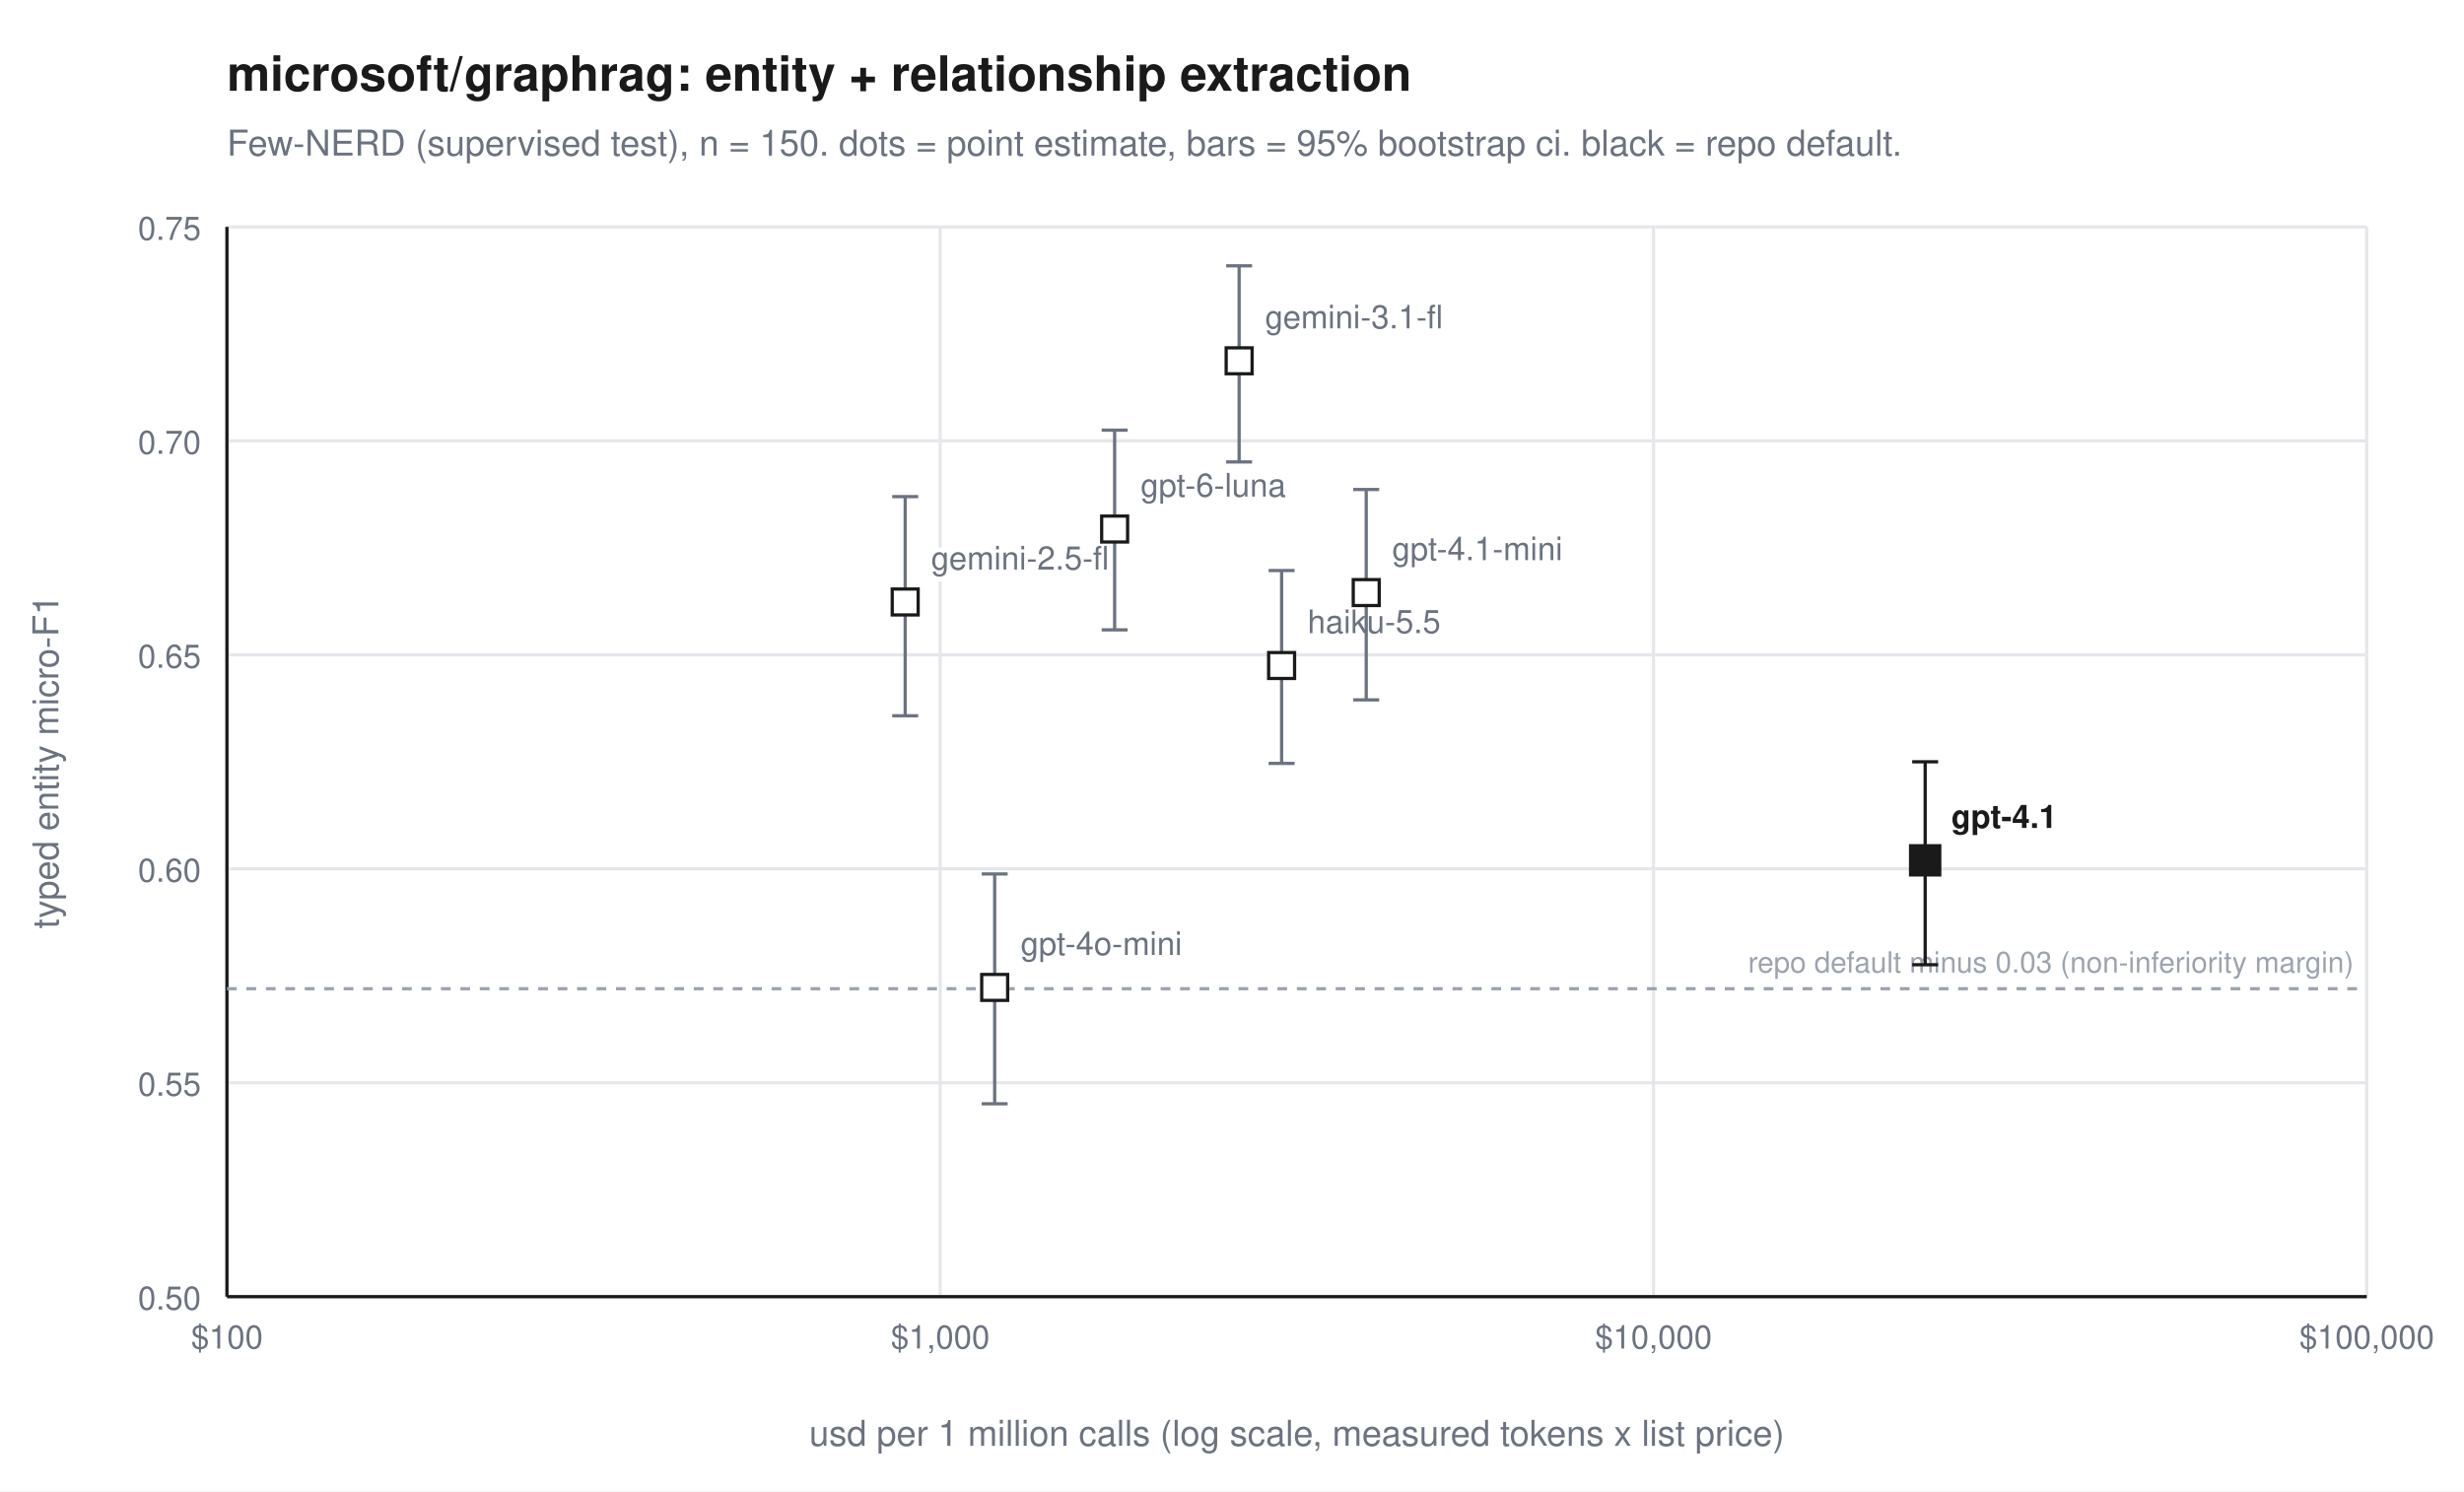
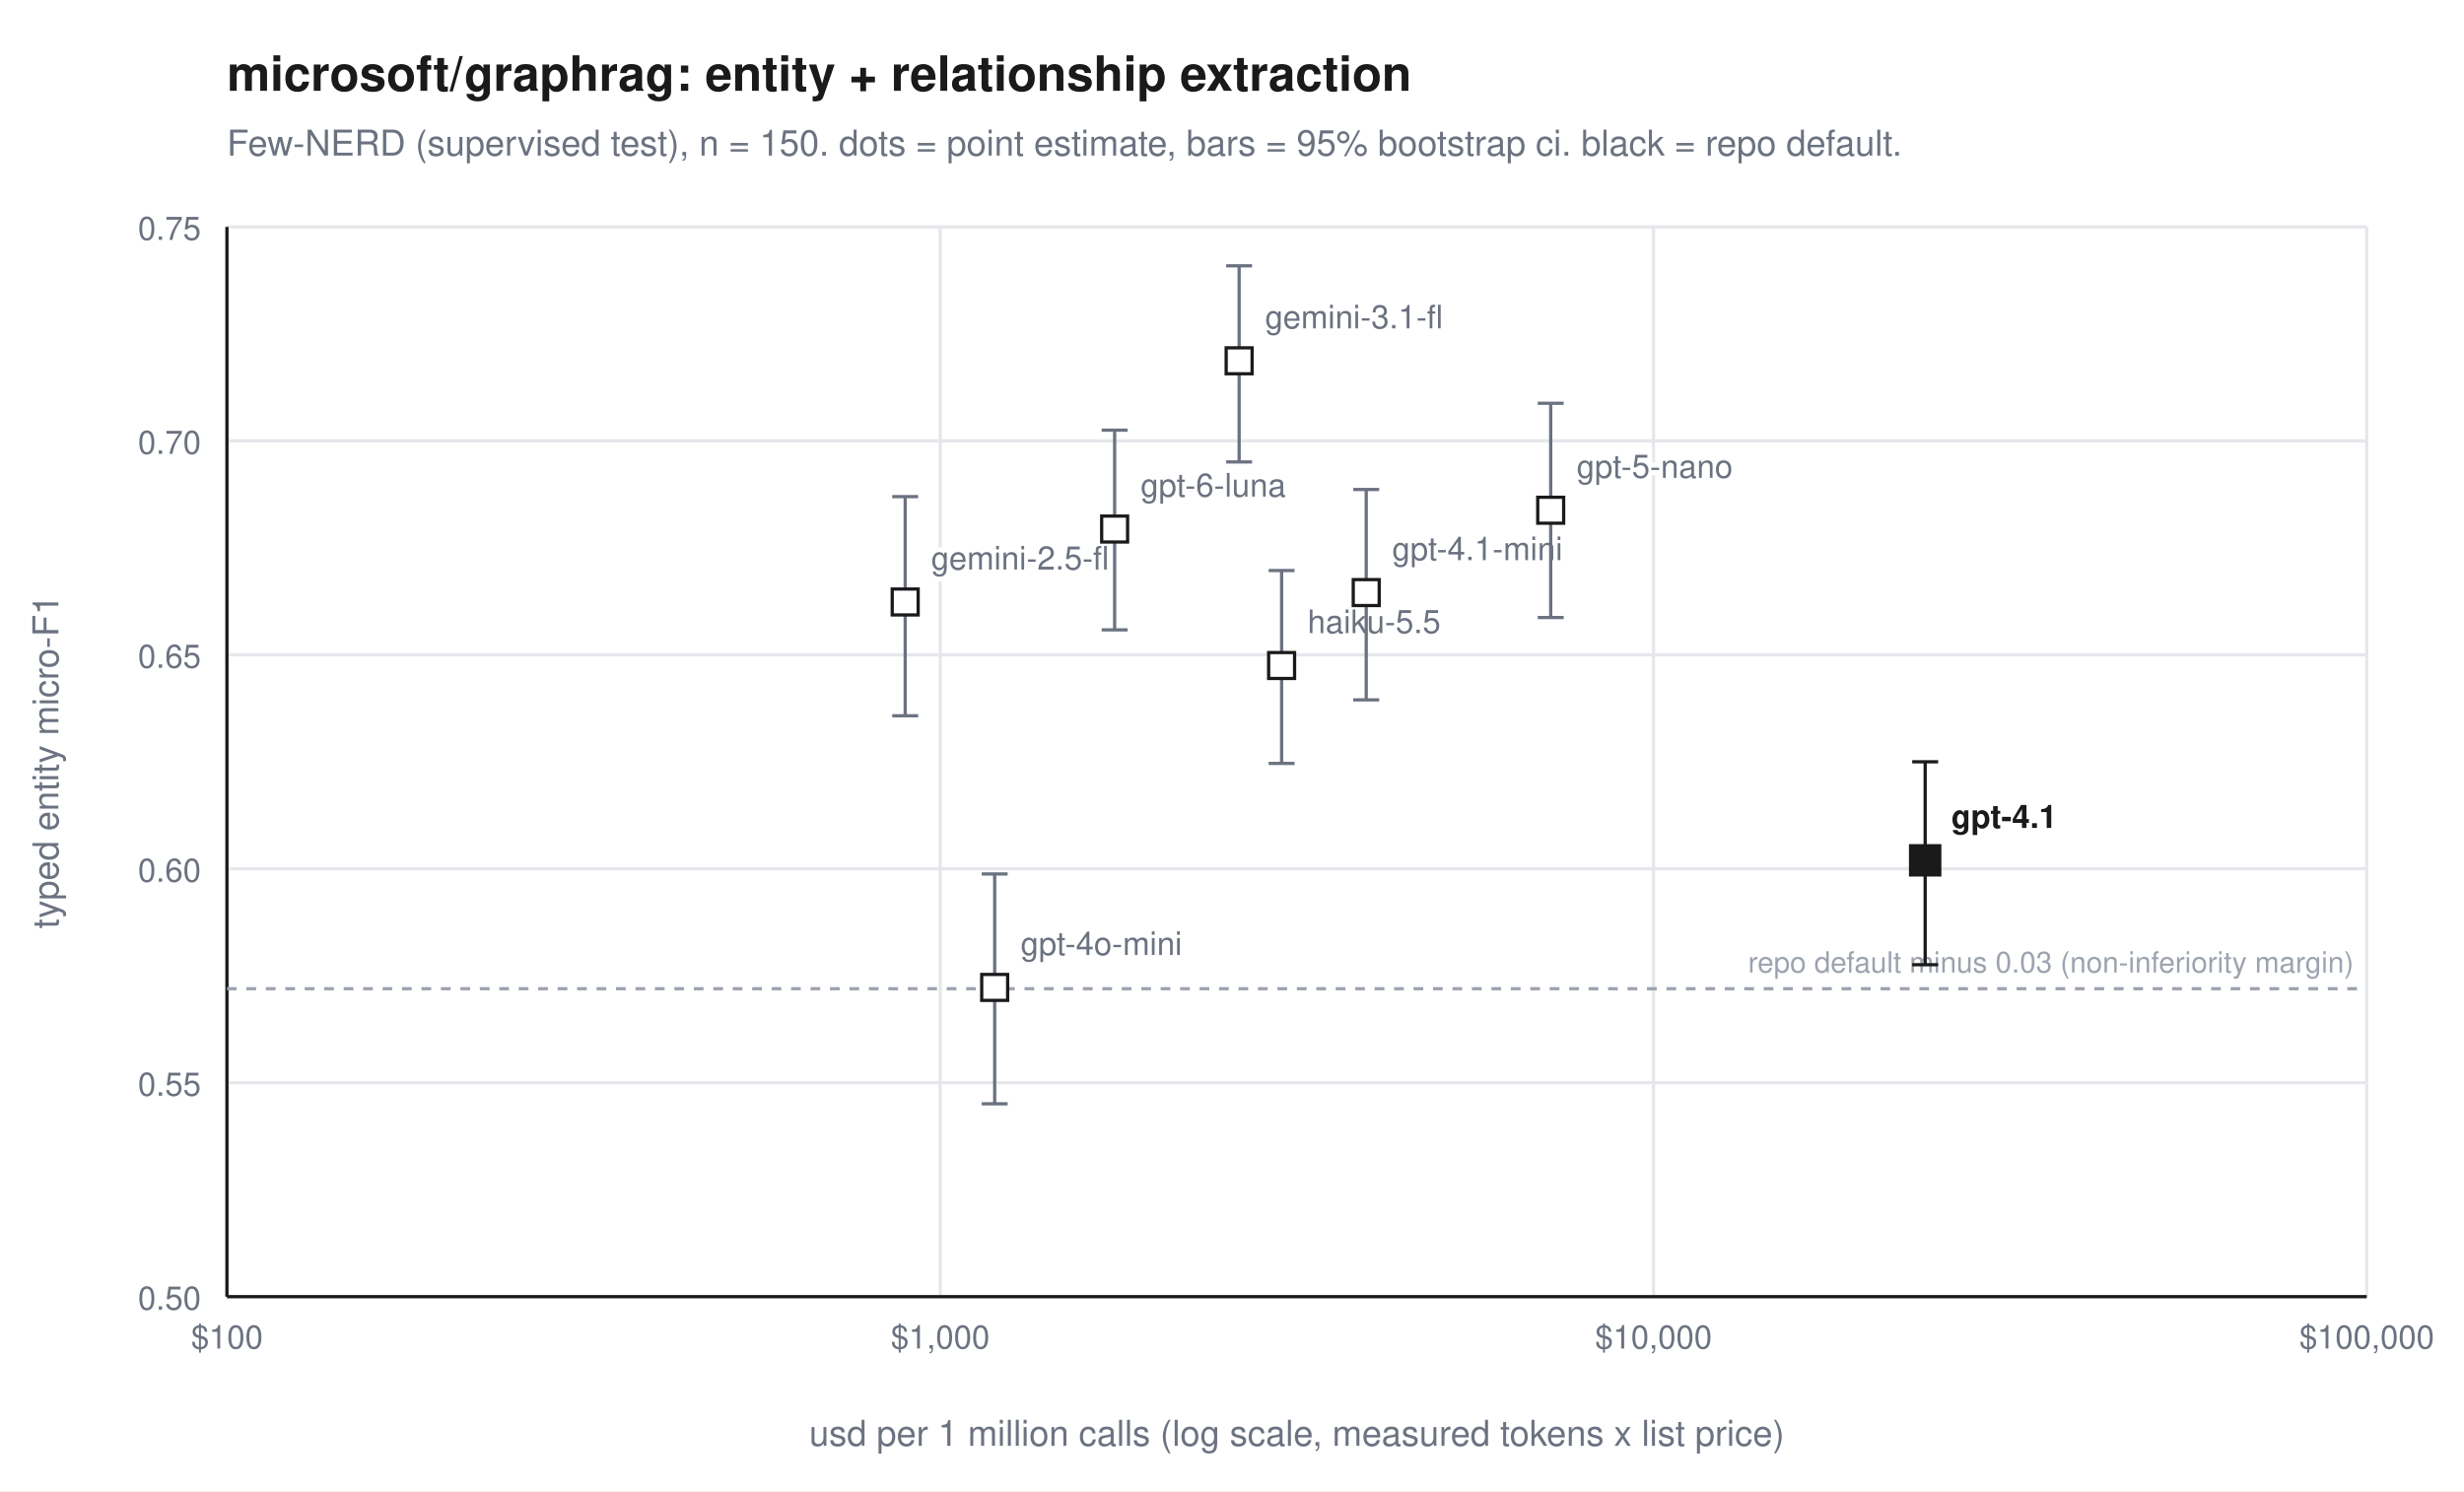
<svg xmlns="http://www.w3.org/2000/svg" width="760" height="460" viewBox="0 0 760 460">
  <rect width="760" height="460" fill="#FFFFFF" />
  <text x="70.0" y="28.0" font-family="Manrope, -apple-system, Helvetica, Arial, sans-serif" font-size="15" font-weight="600" fill="#1A1A1A" text-anchor="start">microsoft/graphrag: entity + relationship extraction</text>
  <text x="70.0" y="48.0" font-family="Manrope, -apple-system, Helvetica, Arial, sans-serif" font-size="11" font-weight="400" fill="#6B7280" text-anchor="start">Few-NERD (supervised test), n = 150. dots = point estimate, bars = 95% bootstrap ci. black = repo default.</text>
  <line x1="70.0" y1="400.0" x2="730.0" y2="400.0" stroke="#E5E7EB" stroke-width="1" />
  <text x="62.0" y="404.0" font-family="Manrope, -apple-system, Helvetica, Arial, sans-serif" font-size="10" font-weight="400" fill="#6B7280" text-anchor="end">0.50</text>
  <line x1="70.0" y1="334.0" x2="730.0" y2="334.0" stroke="#E5E7EB" stroke-width="1" />
  <text x="62.0" y="338.0" font-family="Manrope, -apple-system, Helvetica, Arial, sans-serif" font-size="10" font-weight="400" fill="#6B7280" text-anchor="end">0.55</text>
  <line x1="70.0" y1="268.0" x2="730.0" y2="268.0" stroke="#E5E7EB" stroke-width="1" />
  <text x="62.0" y="272.0" font-family="Manrope, -apple-system, Helvetica, Arial, sans-serif" font-size="10" font-weight="400" fill="#6B7280" text-anchor="end">0.60</text>
  <line x1="70.0" y1="202.0" x2="730.0" y2="202.0" stroke="#E5E7EB" stroke-width="1" />
  <text x="62.0" y="206.0" font-family="Manrope, -apple-system, Helvetica, Arial, sans-serif" font-size="10" font-weight="400" fill="#6B7280" text-anchor="end">0.65</text>
  <line x1="70.0" y1="136.0" x2="730.0" y2="136.0" stroke="#E5E7EB" stroke-width="1" />
  <text x="62.0" y="140.0" font-family="Manrope, -apple-system, Helvetica, Arial, sans-serif" font-size="10" font-weight="400" fill="#6B7280" text-anchor="end">0.70</text>
  <line x1="70.0" y1="70.0" x2="730.0" y2="70.0" stroke="#E5E7EB" stroke-width="1" />
  <text x="62.0" y="74.0" font-family="Manrope, -apple-system, Helvetica, Arial, sans-serif" font-size="10" font-weight="400" fill="#6B7280" text-anchor="end">0.75</text>
  <line x1="70.0" y1="70.0" x2="70.0" y2="400.0" stroke="#E5E7EB" stroke-width="1" />
  <text x="70.0" y="416.0" font-family="Manrope, -apple-system, Helvetica, Arial, sans-serif" font-size="10" font-weight="400" fill="#6B7280" text-anchor="middle">$100</text>
  <line x1="290.0" y1="70.0" x2="290.0" y2="400.0" stroke="#E5E7EB" stroke-width="1" />
  <text x="290.0" y="416.0" font-family="Manrope, -apple-system, Helvetica, Arial, sans-serif" font-size="10" font-weight="400" fill="#6B7280" text-anchor="middle">$1,000</text>
  <line x1="510.0" y1="70.0" x2="510.0" y2="400.0" stroke="#E5E7EB" stroke-width="1" />
  <text x="510.0" y="416.0" font-family="Manrope, -apple-system, Helvetica, Arial, sans-serif" font-size="10" font-weight="400" fill="#6B7280" text-anchor="middle">$10,000</text>
  <line x1="730.0" y1="70.0" x2="730.0" y2="400.0" stroke="#E5E7EB" stroke-width="1" />
  <text x="730.0" y="416.0" font-family="Manrope, -apple-system, Helvetica, Arial, sans-serif" font-size="10" font-weight="400" fill="#6B7280" text-anchor="middle">$100,000</text>
  <line x1="70.0" y1="400.0" x2="730.0" y2="400.0" stroke="#1A1A1A" stroke-width="1" />
  <line x1="70.0" y1="70.0" x2="70.0" y2="400.0" stroke="#1A1A1A" stroke-width="1" />
  <text x="400.0" y="446.0" font-family="Manrope, -apple-system, Helvetica, Arial, sans-serif" font-size="11" font-weight="400" fill="#6B7280" text-anchor="middle">usd per 1 million calls (log scale, measured tokens x list price)</text>
  <text transform="translate(18,235.0) rotate(-90)" font-family="Manrope, -apple-system, Helvetica, Arial, sans-serif" font-size="11" fill="#6B7280" text-anchor="middle">typed entity micro-F1</text>
  <line x1="70.0" y1="305.0" x2="730.0" y2="305.0" stroke="#9CA3AF" stroke-width="1" stroke-dasharray="3,3" />
  <text x="726.0" y="300.0" font-family="Manrope, -apple-system, Helvetica, Arial, sans-serif" font-size="9" font-weight="400" fill="#9CA3AF" text-anchor="end">repo default minus 0.03 (non-inferiority margin)</text>
  <line x1="279.2" y1="220.8" x2="279.2" y2="153.2" stroke="#6B7280" stroke-width="1" />
  <line x1="275.2" y1="220.8" x2="283.2" y2="220.8" stroke="#6B7280" stroke-width="1" />
  <line x1="275.2" y1="153.2" x2="283.2" y2="153.2" stroke="#6B7280" stroke-width="1" />
  <rect x="275.2" y="181.7" width="8" height="8" fill="#FFFFFF" stroke="#1A1A1A" stroke-width="1" />
  <text x="287.2" y="175.7" font-family="Manrope, -apple-system, Helvetica, Arial, sans-serif" font-size="10" font-weight="400" fill="#6B7280" text-anchor="start" stroke="#FFFFFF" stroke-width="3" paint-order="stroke">gemini-2.5-fl</text>
  <line x1="306.8" y1="340.5" x2="306.8" y2="269.6" stroke="#6B7280" stroke-width="1" />
  <line x1="302.8" y1="340.5" x2="310.8" y2="340.5" stroke="#6B7280" stroke-width="1" />
  <line x1="302.8" y1="269.6" x2="310.8" y2="269.6" stroke="#6B7280" stroke-width="1" />
  <rect x="302.8" y="300.6" width="8" height="8" fill="#FFFFFF" stroke="#1A1A1A" stroke-width="1" />
  <text x="314.8" y="294.6" font-family="Manrope, -apple-system, Helvetica, Arial, sans-serif" font-size="10" font-weight="400" fill="#6B7280" text-anchor="start" stroke="#FFFFFF" stroke-width="3" paint-order="stroke">gpt-4o-mini</text>
  <line x1="343.8" y1="194.3" x2="343.8" y2="132.7" stroke="#6B7280" stroke-width="1" />
  <line x1="339.8" y1="194.3" x2="347.8" y2="194.3" stroke="#6B7280" stroke-width="1" />
  <line x1="339.8" y1="132.7" x2="347.8" y2="132.7" stroke="#6B7280" stroke-width="1" />
  <rect x="339.8" y="159.2" width="8" height="8" fill="#FFFFFF" stroke="#1A1A1A" stroke-width="1" />
  <text x="351.8" y="153.2" font-family="Manrope, -apple-system, Helvetica, Arial, sans-serif" font-size="10" font-weight="400" fill="#6B7280" text-anchor="start" stroke="#FFFFFF" stroke-width="3" paint-order="stroke">gpt-6-luna</text>
  <line x1="382.2" y1="142.5" x2="382.2" y2="82.0" stroke="#6B7280" stroke-width="1" />
  <line x1="378.2" y1="142.5" x2="386.2" y2="142.5" stroke="#6B7280" stroke-width="1" />
  <line x1="378.2" y1="82.0" x2="386.2" y2="82.0" stroke="#6B7280" stroke-width="1" />
  <rect x="378.2" y="107.3" width="8" height="8" fill="#FFFFFF" stroke="#1A1A1A" stroke-width="1" />
  <text x="390.2" y="101.3" font-family="Manrope, -apple-system, Helvetica, Arial, sans-serif" font-size="10" font-weight="400" fill="#6B7280" text-anchor="start" stroke="#FFFFFF" stroke-width="3" paint-order="stroke">gemini-3.1-fl</text>
  <line x1="395.3" y1="235.5" x2="395.3" y2="176.0" stroke="#6B7280" stroke-width="1" />
  <line x1="391.3" y1="235.5" x2="399.3" y2="235.5" stroke="#6B7280" stroke-width="1" />
  <line x1="391.3" y1="176.0" x2="399.3" y2="176.0" stroke="#6B7280" stroke-width="1" />
  <rect x="391.3" y="201.3" width="8" height="8" fill="#FFFFFF" stroke="#1A1A1A" stroke-width="1" />
  <text x="403.3" y="195.3" font-family="Manrope, -apple-system, Helvetica, Arial, sans-serif" font-size="10" font-weight="400" fill="#6B7280" text-anchor="start" stroke="#FFFFFF" stroke-width="3" paint-order="stroke">haiku-5.5</text>
  <line x1="421.4" y1="215.9" x2="421.4" y2="151.0" stroke="#6B7280" stroke-width="1" />
  <line x1="417.4" y1="215.9" x2="425.4" y2="215.9" stroke="#6B7280" stroke-width="1" />
  <line x1="417.4" y1="151.0" x2="425.4" y2="151.0" stroke="#6B7280" stroke-width="1" />
  <rect x="417.4" y="178.8" width="8" height="8" fill="#FFFFFF" stroke="#1A1A1A" stroke-width="1" />
  <text x="429.4" y="172.8" font-family="Manrope, -apple-system, Helvetica, Arial, sans-serif" font-size="10" font-weight="400" fill="#6B7280" text-anchor="start" stroke="#FFFFFF" stroke-width="3" paint-order="stroke">gpt-4.1-mini</text>
+   <line x1="478.3" y1="190.5" x2="478.3" y2="124.4" stroke="#6B7280" stroke-width="1" />
+   <line x1="474.3" y1="190.5" x2="482.3" y2="190.5" stroke="#6B7280" stroke-width="1" />
+   <line x1="474.3" y1="124.4" x2="482.3" y2="124.4" stroke="#6B7280" stroke-width="1" />
+   <rect x="474.3" y="153.4" width="8" height="8" fill="#FFFFFF" stroke="#1A1A1A" stroke-width="1" />
+   <text x="486.3" y="147.4" font-family="Manrope, -apple-system, Helvetica, Arial, sans-serif" font-size="10" font-weight="400" fill="#6B7280" text-anchor="start" stroke="#FFFFFF" stroke-width="3" paint-order="stroke">gpt-5-nano</text>
  <line x1="593.8" y1="297.6" x2="593.8" y2="235.0" stroke="#1A1A1A" stroke-width="1" />
  <line x1="589.8" y1="297.6" x2="597.8" y2="297.6" stroke="#1A1A1A" stroke-width="1" />
  <line x1="589.8" y1="235.0" x2="597.8" y2="235.0" stroke="#1A1A1A" stroke-width="1" />
  <rect x="588.8" y="260.4" width="10" height="10" fill="#1A1A1A" />
  <text x="601.8" y="255.4" font-family="Manrope, -apple-system, Helvetica, Arial, sans-serif" font-size="10" font-weight="600" fill="#1A1A1A" text-anchor="start" stroke="#FFFFFF" stroke-width="3" paint-order="stroke">gpt-4.1</text>
</svg>
